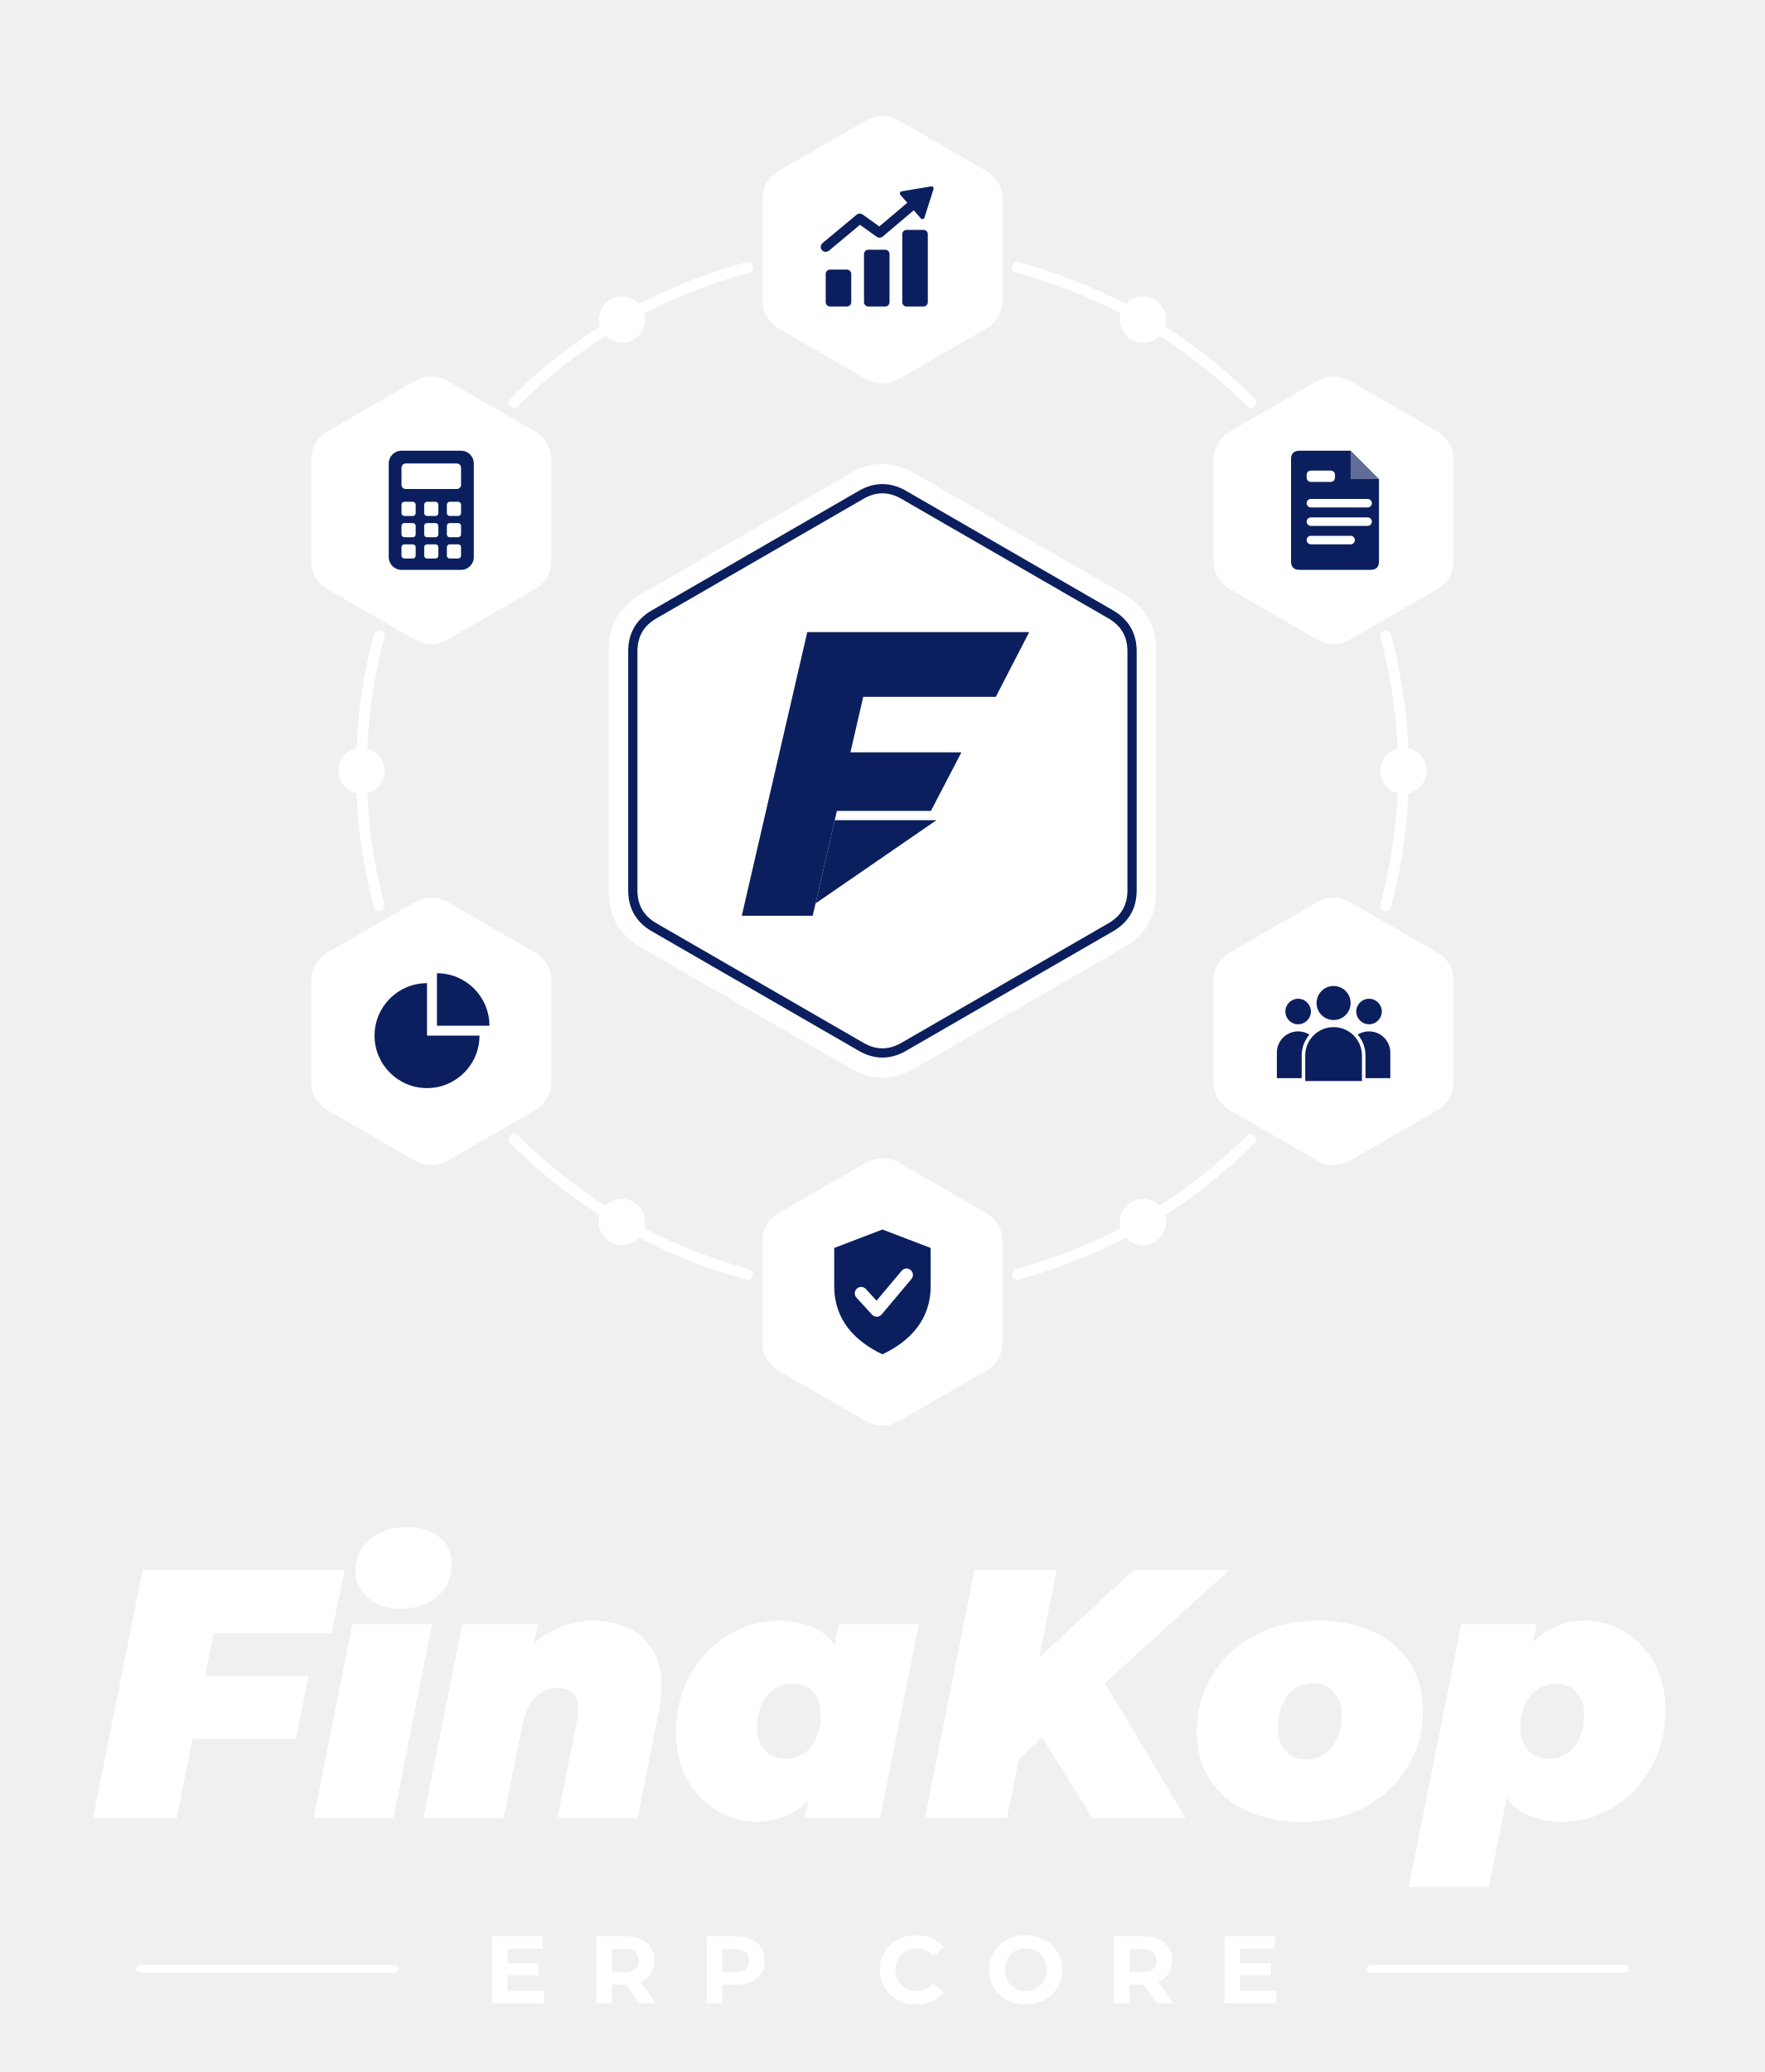
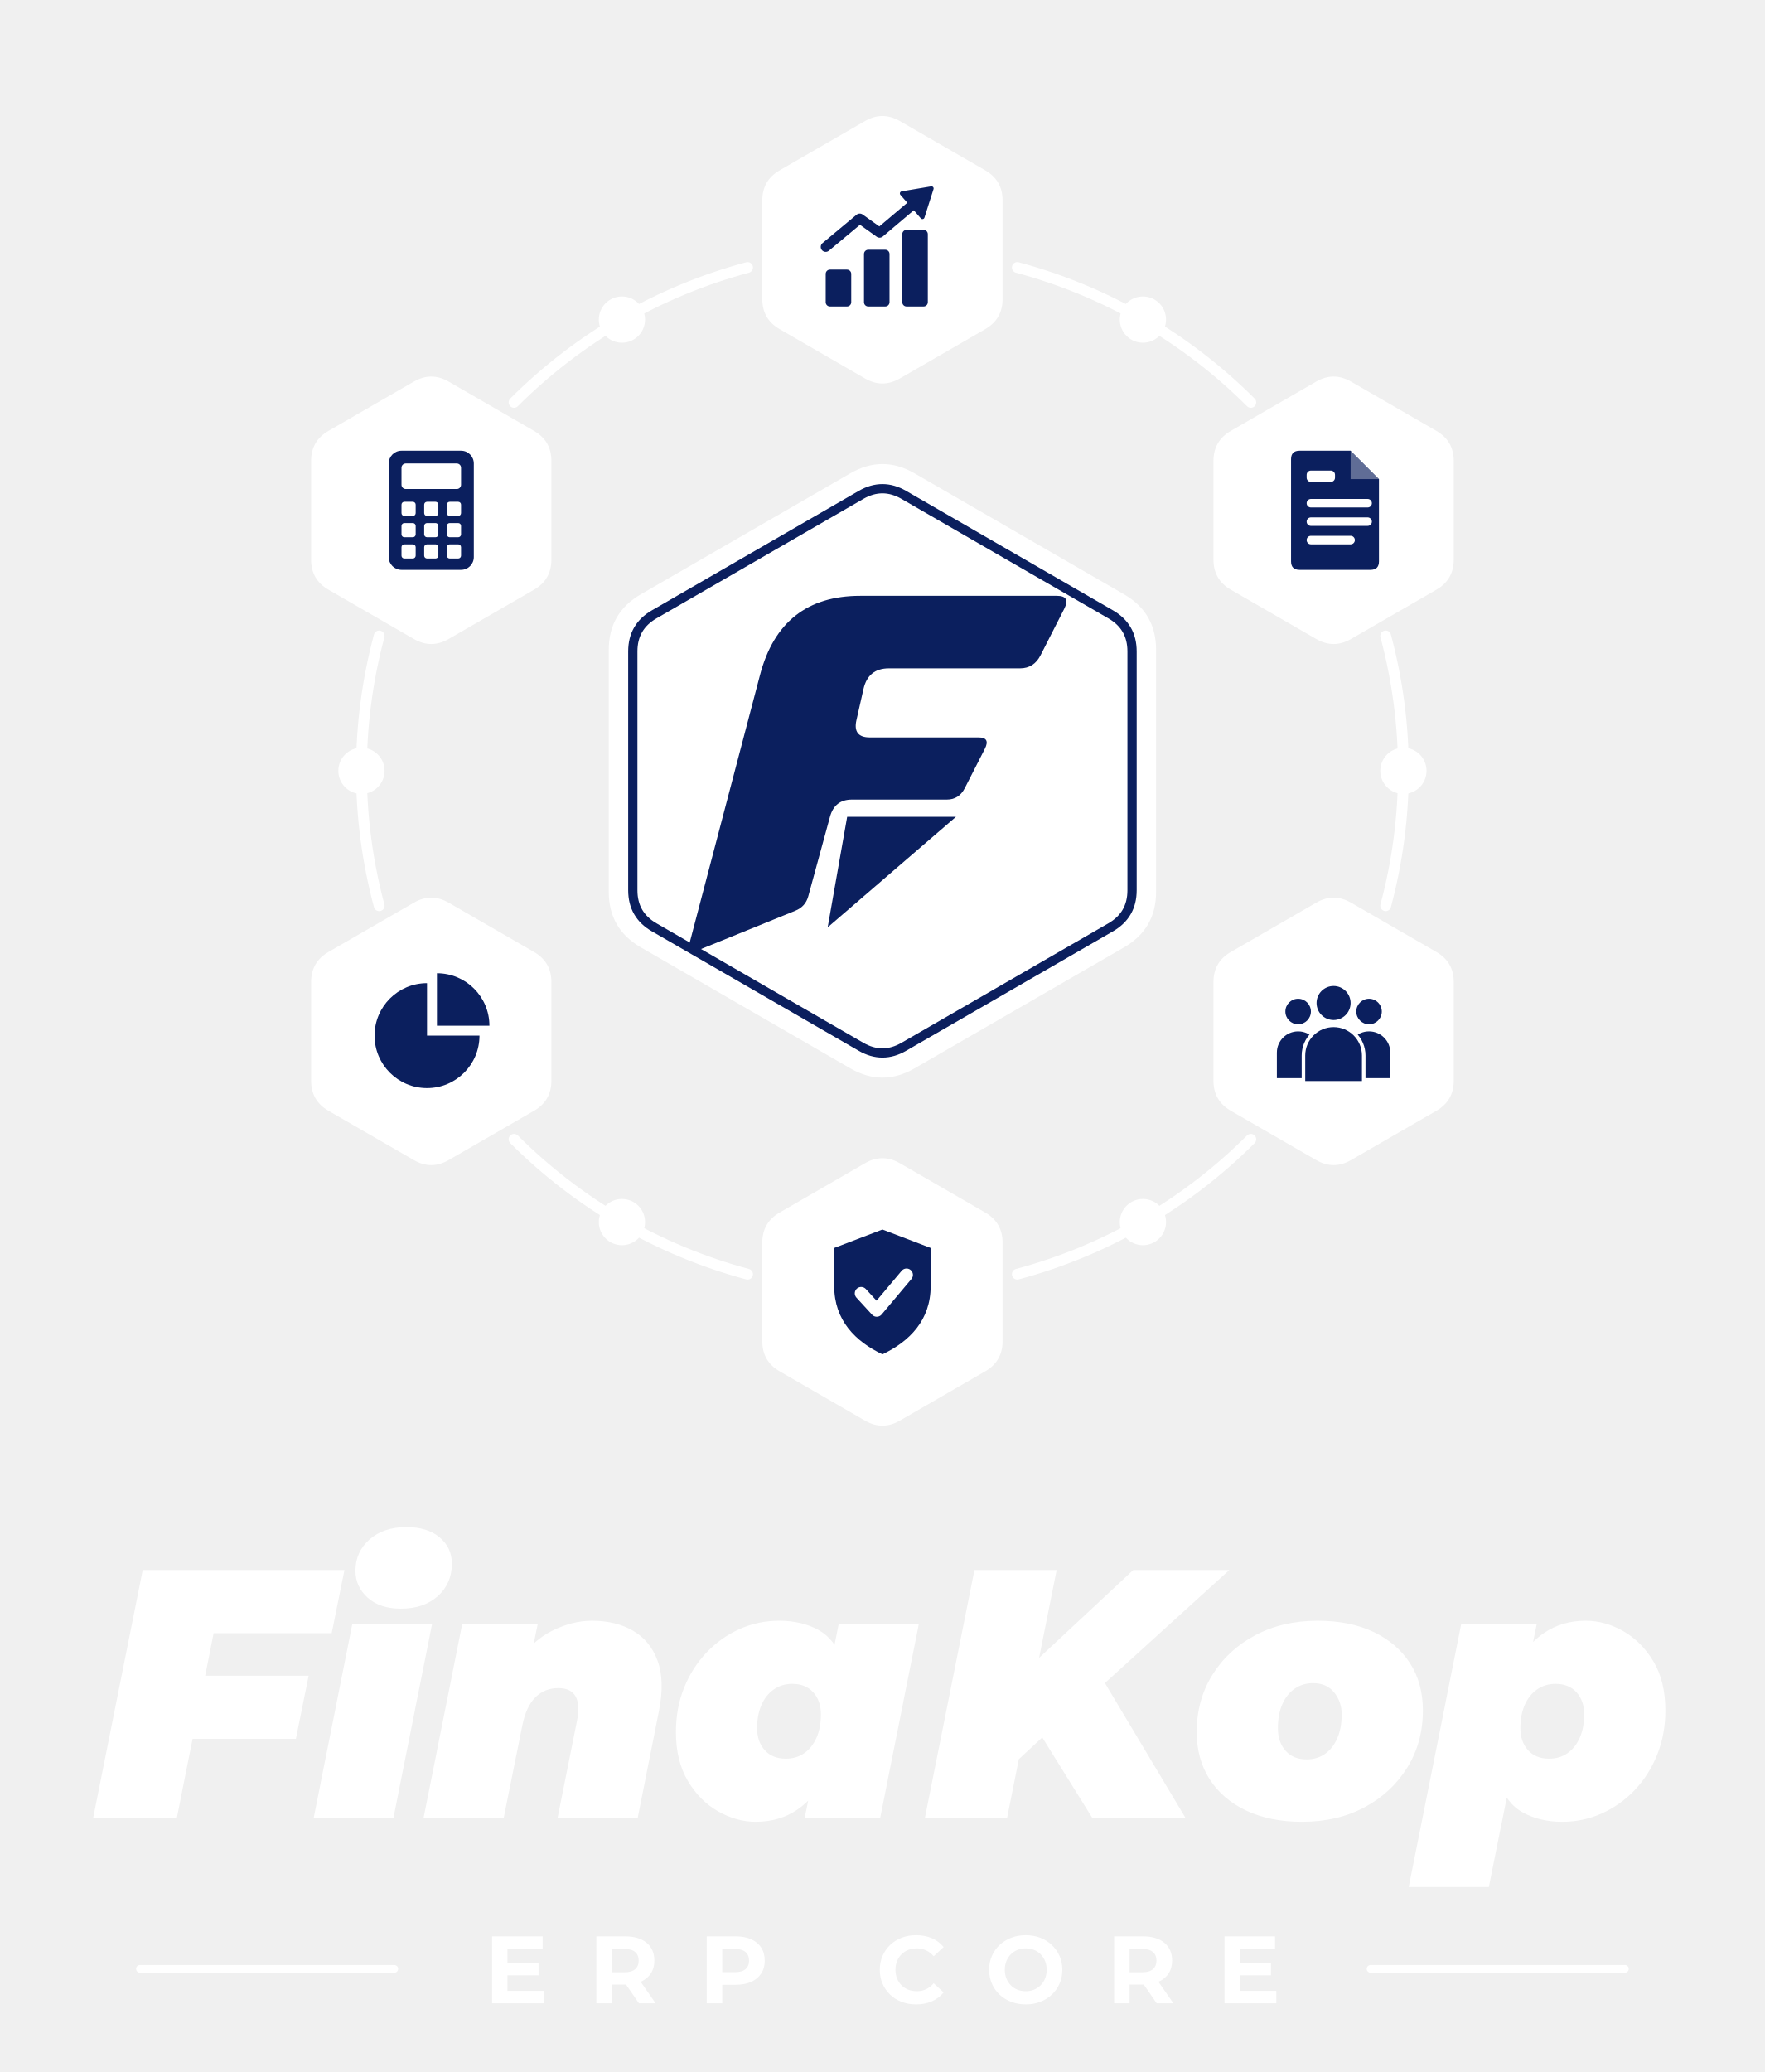
<svg xmlns="http://www.w3.org/2000/svg" viewBox="0 0 1145 1344" width="1145" height="1344">
  <defs>
    <linearGradient id="gGold" x1="0" y1="0" x2="1" y2="1">
      <stop offset="0" stop-color="#FFE29A" />
      <stop offset="0.45" stop-color="#E3A73A" />
      <stop offset="0.7" stop-color="#B9771A" />
      <stop offset="1" stop-color="#F4C766" />
    </linearGradient>
    <linearGradient id="gCore" x1="0.2" y1="0" x2="0.8" y2="1">
      <stop offset="0" stop-color="#2860DA" />
      <stop offset="0.55" stop-color="#0F2C86" />
      <stop offset="1" stop-color="#0A1C5C" />
    </linearGradient>
    <linearGradient id="gCoreRim" x1="0" y1="0" x2="0" y2="1">
      <stop offset="0" stop-color="#2F6BE6" />
      <stop offset="1" stop-color="#0B2370" />
    </linearGradient>
    <linearGradient id="gF" x1="0" y1="0" x2="0" y2="1">
      <stop offset="0" stop-color="#FFFFFF" />
      <stop offset="1" stop-color="#DCE5F5" />
    </linearGradient>
    <linearGradient id="gAcc" x1="0" y1="0" x2="1" y2="1">
      <stop offset="0" stop-color="#FFC24A" />
      <stop offset="1" stop-color="#F06A00" />
    </linearGradient>
    <linearGradient id="gFina" x1="0" y1="0" x2="0" y2="1">
      <stop offset="0" stop-color="#1B4FC4" />
      <stop offset="1" stop-color="#0A1C5C" />
    </linearGradient>
    <linearGradient id="gKop" x1="0" y1="0" x2="0" y2="1">
      <stop offset="0" stop-color="#FFB833" />
      <stop offset="1" stop-color="#EE7400" />
    </linearGradient>
    <linearGradient id="gLineL" x1="0" y1="0" x2="1" y2="0">
      <stop offset="0" stop-color="#E3A73A" stop-opacity="0" />
      <stop offset="1" stop-color="#E3A73A" />
    </linearGradient>
    <linearGradient id="gLineR" x1="0" y1="0" x2="1" y2="0">
      <stop offset="0" stop-color="#E3A73A" />
      <stop offset="1" stop-color="#E3A73A" stop-opacity="0" />
    </linearGradient>
    <radialGradient id="gNodeGold" cx="0.35" cy="0.3" r="0.75">
      <stop offset="0" stop-color="#FFF1C4" />
      <stop offset="0.45" stop-color="#F2B84B" />
      <stop offset="1" stop-color="#B8730F" />
    </radialGradient>
    <radialGradient id="gNodeBlue" cx="0.35" cy="0.3" r="0.75">
      <stop offset="0" stop-color="#9CC0FF" />
      <stop offset="0.45" stop-color="#2D64DC" />
      <stop offset="1" stop-color="#0B2370" />
    </radialGradient>
    <linearGradient id="gShine" x1="0" y1="0" x2="0" y2="1">
      <stop offset="0" stop-color="#FFFFFF" stop-opacity="0.22" />
      <stop offset="1" stop-color="#FFFFFF" stop-opacity="0" />
    </linearGradient>
    <linearGradient id="gS0" x1="0.1" y1="0" x2="0.9" y2="1">
      <stop offset="0" stop-color="#FFB52E" />
      <stop offset="1" stop-color="#E26B00" />
    </linearGradient>
    <linearGradient id="gS1" x1="0.1" y1="0" x2="0.9" y2="1">
      <stop offset="0" stop-color="#1BA79E" />
      <stop offset="1" stop-color="#0A5F5B" />
    </linearGradient>
    <linearGradient id="gS2" x1="0.1" y1="0" x2="0.9" y2="1">
      <stop offset="0" stop-color="#E8504F" />
      <stop offset="1" stop-color="#9C1B28" />
    </linearGradient>
    <linearGradient id="gS3" x1="0.1" y1="0" x2="0.9" y2="1">
      <stop offset="0" stop-color="#2C64E0" />
      <stop offset="1" stop-color="#0D2A85" />
    </linearGradient>
    <linearGradient id="gS4" x1="0.1" y1="0" x2="0.9" y2="1">
      <stop offset="0" stop-color="#9058E0" />
      <stop offset="1" stop-color="#4B2192" />
    </linearGradient>
    <linearGradient id="gS5" x1="0.1" y1="0" x2="0.9" y2="1">
      <stop offset="0" stop-color="#2F7BE8" />
      <stop offset="1" stop-color="#123F9E" />
    </linearGradient>
    <clipPath id="cCore">
      <path d="M512.12,328.00 Q500.00,321.00 487.88,328.00 L357.11,403.50 Q344.98,410.50 344.98,424.50 L344.98,575.50 Q344.98,589.50 357.11,596.50 L487.88,672.00 Q500.00,679.00 512.12,672.00 L642.89,596.50 Q655.02,589.50 655.02,575.50 L655.02,424.50 Q655.02,410.50 642.89,403.50 Z" />
    </clipPath>
    <clipPath id="cS0">
      <path d="M508.66,83.00 Q500.00,78.00 491.34,83.00 L435.91,115.00 Q427.25,120.00 427.25,130.00 L427.25,194.00 Q427.25,204.00 435.91,209.00 L491.34,241.00 Q500.00,246.00 508.66,241.00 L564.09,209.00 Q572.75,204.00 572.75,194.00 L572.75,130.00 Q572.75,120.00 564.09,115.00 Z" />
    </clipPath>
    <clipPath id="cS1">
      <path d="M801.38,252.00 Q792.72,247.00 784.06,252.00 L728.63,284.00 Q719.97,289.00 719.97,299.00 L719.97,363.00 Q719.97,373.00 728.63,378.00 L784.06,410.00 Q792.72,415.00 801.38,410.00 L856.80,378.00 Q865.46,373.00 865.46,363.00 L865.46,299.00 Q865.46,289.00 856.80,284.00 Z" />
    </clipPath>
    <clipPath id="cS2">
      <path d="M801.38,590.00 Q792.72,585.00 784.06,590.00 L728.63,622.00 Q719.97,627.00 719.97,637.00 L719.97,701.00 Q719.97,711.00 728.63,716.00 L784.06,748.00 Q792.72,753.00 801.38,748.00 L856.80,716.00 Q865.46,711.00 865.46,701.00 L865.46,637.00 Q865.46,627.00 856.80,622.00 Z" />
    </clipPath>
    <clipPath id="cS3">
      <path d="M508.66,759.00 Q500.00,754.00 491.34,759.00 L435.91,791.00 Q427.25,796.00 427.25,806.00 L427.25,870.00 Q427.25,880.00 435.91,885.00 L491.34,917.00 Q500.00,922.00 508.66,917.00 L564.09,885.00 Q572.75,880.00 572.75,870.00 L572.75,806.00 Q572.75,796.00 564.09,791.00 Z" />
    </clipPath>
    <clipPath id="cS4">
      <path d="M215.94,590.00 Q207.28,585.00 198.62,590.00 L143.20,622.00 Q134.54,627.00 134.54,637.00 L134.54,701.00 Q134.54,711.00 143.20,716.00 L198.62,748.00 Q207.28,753.00 215.94,748.00 L271.37,716.00 Q280.03,711.00 280.03,701.00 L280.03,637.00 Q280.03,627.00 271.37,622.00 Z" />
    </clipPath>
    <clipPath id="cS5">
      <path d="M215.94,252.00 Q207.28,247.00 198.62,252.00 L143.20,284.00 Q134.54,289.00 134.54,299.00 L134.54,363.00 Q134.54,373.00 143.20,378.00 L198.62,410.00 Q207.28,415.00 215.94,410.00 L271.37,378.00 Q280.03,373.00 280.03,363.00 L280.03,299.00 Q280.03,289.00 271.37,284.00 Z" />
    </clipPath>
  </defs>
  <g transform="translate(72.5,0)">
    <path d="M739.0,261.0 A338,338 0 0 0 587.5,173.5" fill="none" stroke="#FFFFFF" stroke-width="7" stroke-linecap="round" />
    <path d="M412.5,173.5 A338,338 0 0 0 261.0,261.0" fill="none" stroke="#FFFFFF" stroke-width="7" stroke-linecap="round" />
    <path d="M173.5,412.5 A338,338 0 0 0 173.5,587.5" fill="none" stroke="#FFFFFF" stroke-width="7" stroke-linecap="round" />
    <path d="M261.0,739.0 A338,338 0 0 0 412.5,826.5" fill="none" stroke="#FFFFFF" stroke-width="7" stroke-linecap="round" />
    <path d="M587.5,826.5 A338,338 0 0 0 739.0,739.0" fill="none" stroke="#FFFFFF" stroke-width="7" stroke-linecap="round" />
    <path d="M826.5,587.5 A338,338 0 0 0 826.5,412.5" fill="none" stroke="#FFFFFF" stroke-width="7" stroke-linecap="round" />
    <circle cx="838.0" cy="500.0" r="15" fill="#FFFFFF" />
    <circle cx="669.0" cy="207.3" r="15" fill="#FFFFFF" />
    <circle cx="331.0" cy="207.3" r="15" fill="#FFFFFF" />
    <circle cx="162.0" cy="500.0" r="15" fill="#FFFFFF" />
    <circle cx="331.0" cy="792.7" r="15" fill="#FFFFFF" />
    <circle cx="669.0" cy="792.7" r="15" fill="#FFFFFF" />
  </g>
  <g transform="translate(72.5,0)">
    <path d="M520.78,307.00 Q500.00,295.00 479.22,307.00 L343.25,385.50 Q322.46,397.50 322.46,421.50 L322.46,578.50 Q322.46,602.50 343.25,614.50 L479.22,693.00 Q500.00,705.00 520.78,693.00 L656.75,614.50 Q677.54,602.50 677.54,578.50 L677.54,421.50 Q677.54,397.50 656.75,385.50 Z" fill="#FFFFFF" />
    <path d="M513.86,321.00 Q500.00,313.00 486.14,321.00 L351.91,398.50 Q338.05,406.50 338.05,422.50 L338.05,577.50 Q338.05,593.50 351.91,601.50 L486.14,679.00 Q500.00,687.00 513.86,679.00 L648.09,601.50 Q661.95,593.50 661.95,577.50 L661.95,422.50 Q661.95,406.50 648.09,398.50 Z" fill="none" stroke="#0B1F5E" stroke-width="6" />
  </g>
  <g transform="translate(72.5,0)">
    <path d="M511.26,78.50 Q500.00,72.00 488.74,78.50 L433.32,110.50 Q422.06,117.00 422.06,130.00 L422.06,194.00 Q422.06,207.00 433.32,213.50 L488.74,245.50 Q500.00,252.00 511.26,245.50 L566.68,213.50 Q577.94,207.00 577.94,194.00 L577.94,130.00 Q577.94,117.00 566.68,110.50 Z" fill="#FFFFFF" />
    <g transform="translate(500.0,162.0) scale(0.92)">
      <rect x="-40" y="14" width="18" height="26" rx="3" fill="#0B1F5E" />
      <rect x="-13" y="0" width="18" height="40" rx="3" fill="#0B1F5E" />
      <rect x="14" y="-14" width="18" height="54" rx="3" fill="#0B1F5E" />
      <polyline points="-40,-2 -16,-22 -2,-12 24,-34" fill="none" stroke="#0B1F5E" stroke-width="7" stroke-linecap="round" stroke-linejoin="round" />
      <polygon points="34.6,-43.2 28.2,-23.1 13.8,-39.7" fill="#0B1F5E" stroke="#0B1F5E" stroke-width="3" stroke-linejoin="round" />
    </g>
  </g>
  <g transform="translate(72.5,0)">
    <path d="M803.97,247.50 Q792.72,241.00 781.46,247.50 L726.03,279.50 Q714.77,286.00 714.77,299.00 L714.77,363.00 Q714.77,376.00 726.03,382.50 L781.46,414.50 Q792.72,421.00 803.97,414.50 L859.40,382.50 Q870.66,376.00 870.66,363.00 L870.66,299.00 Q870.66,286.00 859.40,279.50 Z" fill="#FFFFFF" />
    <g transform="translate(792.7,331.0) scale(0.92)">
      <path d="M-30,-36 Q-30,-42 -24,-42 H12 L32,-22 V36 Q32,42 26,42 H-24 Q-30,42 -30,36 Z" fill="#0B1F5E" />
      <path d="M12,-42 V-22 H32 Z" fill="#FFFFFF" opacity="0.35" />
      <rect x="-19" y="-8" width="46" height="6" rx="3" fill="#FFFFFF" />
      <rect x="-19" y="5" width="46" height="6" rx="3" fill="#FFFFFF" />
      <rect x="-19" y="18" width="34" height="6" rx="3" fill="#FFFFFF" />
      <rect x="-19" y="-28" width="20" height="8" rx="3" fill="#FFFFFF" />
    </g>
  </g>
  <g transform="translate(72.5,0)">
    <path d="M803.97,585.50 Q792.72,579.00 781.46,585.50 L726.03,617.50 Q714.77,624.00 714.77,637.00 L714.77,701.00 Q714.77,714.00 726.03,720.50 L781.46,752.50 Q792.72,759.00 803.97,752.50 L859.40,720.50 Q870.66,714.00 870.66,701.00 L870.66,637.00 Q870.66,624.00 859.40,617.50 Z" fill="#FFFFFF" />
    <g transform="translate(792.7,669.0) scale(0.92)">
      <circle cx="-25" cy="-14" r="9" fill="#0B1F5E" />
      <path d="M-40,33 L-40,15 A15,15 0 0 1 -10,15 L-10,33 Z" fill="#0B1F5E" />
      <circle cx="25" cy="-14" r="9" fill="#0B1F5E" />
      <path d="M10,33 L10,15 A15,15 0 0 1 40,15 L40,33 Z" fill="#0B1F5E" />
      <g stroke="#FFFFFF" stroke-width="5">
        <circle cx="0" cy="-20" r="12" fill="#0B1F5E" />
        <path d="M-20,35 L-20,17 A20,20 0 0 1 20,17 L20,35 Z" fill="#0B1F5E" />
      </g>
      <circle cx="0" cy="-20" r="12" fill="#0B1F5E" />
      <path d="M-20,35 L-20,17 A20,20 0 0 1 20,17 L20,35 Z" fill="#0B1F5E" />
    </g>
  </g>
  <g transform="translate(72.5,0)">
    <path d="M511.26,754.50 Q500.00,748.00 488.74,754.50 L433.32,786.50 Q422.06,793.00 422.06,806.00 L422.06,870.00 Q422.06,883.00 433.32,889.50 L488.74,921.50 Q500.00,928.00 511.26,921.50 L566.68,889.50 Q577.94,883.00 577.94,870.00 L577.94,806.00 Q577.94,793.00 566.68,786.50 Z" fill="#FFFFFF" />
    <g transform="translate(500.0,838.0) scale(0.92)">
      <path d="M0,-44 L34,-31 V-4 C34,20 19,35 0,44 C-19,35 -34,20 -34,-4 V-31 Z" fill="#0B1F5E" />
      <polyline points="-15,1 -4,13 17,-12" fill="none" stroke="#FFFFFF" stroke-width="9" stroke-linecap="round" stroke-linejoin="round" />
    </g>
  </g>
  <g transform="translate(72.5,0)">
    <path d="M218.54,585.50 Q207.28,579.00 196.03,585.50 L140.60,617.50 Q129.34,624.00 129.34,637.00 L129.34,701.00 Q129.34,714.00 140.60,720.50 L196.03,752.50 Q207.28,759.00 218.54,752.50 L273.97,720.50 Q285.23,714.00 285.23,701.00 L285.23,637.00 Q285.23,624.00 273.97,617.50 Z" fill="#FFFFFF" />
    <g transform="translate(207.3,669.0) scale(0.92)">
      <path d="M-3,3 L-3,-34 A37,37 0 1 0 34,3 Z" fill="#0B1F5E" />
      <path d="M4,-4 L4,-41 A37,37 0 0 1 41,-4 Z" fill="#0B1F5E" />
    </g>
  </g>
  <g transform="translate(72.5,0)">
    <path d="M218.54,247.50 Q207.28,241.00 196.03,247.50 L140.60,279.50 Q129.34,286.00 129.34,299.00 L129.34,363.00 Q129.34,376.00 140.60,382.50 L196.03,414.50 Q207.28,421.00 218.54,414.50 L273.97,382.50 Q285.23,376.00 285.23,363.00 L285.23,299.00 Q285.23,286.00 273.97,279.50 Z" fill="#FFFFFF" />
    <g transform="translate(207.3,331.0) scale(0.92)">
      <rect x="-30" y="-42" width="60" height="84" rx="9" fill="#0B1F5E" />
      <rect x="-21" y="-33" width="42" height="18" rx="3" fill="#FFFFFF" />
      <rect x="-21" y="-6" width="10" height="10" rx="2" fill="#FFFFFF" />
      <rect x="-5" y="-6" width="10" height="10" rx="2" fill="#FFFFFF" />
      <rect x="11" y="-6" width="10" height="10" rx="2" fill="#FFFFFF" />
      <rect x="-21" y="9" width="10" height="10" rx="2" fill="#FFFFFF" />
      <rect x="-5" y="9" width="10" height="10" rx="2" fill="#FFFFFF" />
      <rect x="11" y="9" width="10" height="10" rx="2" fill="#FFFFFF" />
      <rect x="-21" y="24" width="10" height="10" rx="2" fill="#FFFFFF" />
      <rect x="-5" y="24" width="10" height="10" rx="2" fill="#FFFFFF" />
      <rect x="11" y="24" width="10" height="10" rx="2" fill="#FFFFFF" />
    </g>
  </g>
  <g transform="translate(72.5,0)">
-     <g transform="translate(496,502) skewX(-13)">
-       <path d="M-66,-92 H-20 V92 H-66 Z M-20,-92 H78 L66,-50 H-20 Z M-20,-14 H52 L41,24 H-20 Z" fill="#0B1F5E" />
-       <path d="M-20,30 H46 L-20,84 Z" fill="#0B1F5E" />
+     <g transform="translate(498,494) scale(1.12) skewX(-10)">
+       <path d="M-77.97,-50.17 Q-74,-96 -28.00,-96.00 L86.00,-96.00 Q94,-96 91.47,-88.41 L82.53,-61.59 Q80,-54 72.00,-54.00 L-4.00,-54.00 Q-16,-54 -16.60,-42.01 L-17.50,-23.99 Q-18,-14 -8.00,-14.00 L55.00,-14.00 Q62,-14 59.79,-7.36 L52.21,15.36 Q50,22 43.00,22.00 L-12.00,22.00 Q-22,22 -22.96,31.95 L-27.42,78.03 Q-28,84 -33.50,86.40 L-84.67,108.79 Q-92,112 -91.31,104.03 Z" fill="#0B1F5E" />
+       <path d="M-13,32 H50 L-13,96 Z" fill="#0B1F5E" />
    </g>
  </g>
  <path d="M129.405 1086.94H200.245L191.965 1127.88H121.355ZM114.685 1179.4H60.405L92.605 1018.4H223.475L215.195 1059.34H138.605Z M203.465 1179.4 228.535 1053.59H280.285L255.215 1179.4ZM260.045 1043.47Q246.475 1043.47 238.54 1036.34Q230.605 1029.21 230.605 1018.86Q230.605 1006.67 239.69 998.62Q248.775 990.57 263.725 990.57Q277.295 990.57 285.23 997.24Q293.165 1003.91 293.165 1014.26Q293.165 1027.14 284.08 1035.305Q274.995 1043.47 260.045 1043.47Z M384.015 1051.29Q399.655 1051.29 410.81 1057.845Q421.965 1064.4 426.68 1077.395Q431.395 1090.39 427.485 1109.94L413.685 1179.4H361.705L374.355 1116.15Q376.425 1105.8 373.435 1100.395Q370.445 1094.99 362.165 1094.99Q353.425 1094.99 347.445 1100.855Q341.465 1106.72 338.935 1118.91L326.745 1179.4H274.765L299.835 1053.59H348.825L341.695 1088.78L335.715 1079.12Q344.685 1064.63 357.91 1057.96Q371.135 1051.29 384.015 1051.29Z M490.275 1181.7Q477.855 1181.7 465.895 1174.915Q453.935 1168.13 446.23 1155.135Q438.525 1142.14 438.525 1123.51Q438.525 1107.87 443.815 1094.76Q449.105 1081.65 458.42 1071.875Q467.735 1062.1 479.81 1056.695Q491.885 1051.29 505.455 1051.29Q520.175 1051.29 530.985 1057.27Q541.795 1063.25 546.51 1077.395Q551.225 1091.54 547.315 1116.38Q544.095 1136.62 536.39 1151.34Q528.685 1166.06 517.185 1173.88Q505.685 1181.7 490.275 1181.7ZM509.825 1140.76Q516.725 1140.76 521.785 1137.195Q526.845 1133.63 529.72 1127.19Q532.595 1120.75 532.595 1112.01Q532.595 1103.27 527.65 1097.75Q522.705 1092.23 513.965 1092.23Q507.295 1092.23 502.12 1095.795Q496.945 1099.36 494.07 1105.8Q491.195 1112.24 491.195 1120.98Q491.195 1129.72 496.14 1135.24Q501.085 1140.76 509.825 1140.76ZM522.015 1179.4 525.465 1162.38 533.975 1116.38 540.645 1070.84 544.095 1053.59H596.075L571.005 1179.4Z" fill="#FFFFFF" />
  <path d="M655.415 1146.28 663.465 1085.33 735.225 1018.4H797.555L714.985 1093.38L678.185 1125.12ZM599.985 1179.4 632.185 1018.4H685.545L653.345 1179.4ZM708.775 1179.4 669.905 1116.84 710.155 1080.5 769.265 1179.4Z M844.705 1181.7Q824.005 1181.7 808.595 1174.455Q793.185 1167.21 784.79 1154.1Q776.395 1140.99 776.395 1123.51Q776.395 1102.81 786.515 1086.48Q796.635 1070.15 814.345 1060.72Q832.055 1051.29 854.825 1051.29Q875.755 1051.29 891.05 1058.535Q906.345 1065.78 914.74 1078.775Q923.135 1091.77 923.135 1109.48Q923.135 1130.18 913.015 1146.51Q902.895 1162.84 885.3 1172.27Q867.705 1181.7 844.705 1181.7ZM847.695 1141.22Q854.595 1141.22 859.655 1137.655Q864.715 1134.09 867.59 1127.535Q870.465 1120.98 870.465 1112.01Q870.465 1103.96 865.635 1097.865Q860.805 1091.77 851.835 1091.77Q845.165 1091.77 839.99 1095.335Q834.815 1098.9 831.94 1105.455Q829.065 1112.01 829.065 1120.98Q829.065 1129.95 834.01 1135.585Q838.955 1141.22 847.695 1141.22Z M1013.525 1181.7Q999.035 1181.7 988.11 1175.72Q977.185 1169.74 972.47 1155.48Q967.755 1141.22 971.665 1116.61Q975.115 1096.14 982.705 1081.535Q990.295 1066.93 1001.91 1059.11Q1013.525 1051.29 1028.705 1051.29Q1041.355 1051.29 1053.2 1058.075Q1065.045 1064.86 1072.75 1077.74Q1080.455 1090.62 1080.455 1109.48Q1080.455 1124.89 1075.165 1138.115Q1069.875 1151.34 1060.56 1161.115Q1051.245 1170.89 1039.17 1176.295Q1027.095 1181.7 1013.525 1181.7ZM913.935 1224.02 947.975 1053.59H996.965L993.515 1070.61L985.005 1116.61L978.335 1162.15L965.915 1224.02ZM1005.015 1140.76Q1011.915 1140.76 1016.975 1137.195Q1022.035 1133.63 1024.91 1127.19Q1027.785 1120.75 1027.785 1112.01Q1027.785 1103.27 1022.84 1097.75Q1017.895 1092.23 1009.155 1092.23Q1002.485 1092.23 997.31 1095.795Q992.135 1099.36 989.26 1105.8Q986.385 1112.24 986.385 1120.98Q986.385 1129.72 991.33 1135.24Q996.275 1140.76 1005.015 1140.76Z" fill="#FFFFFF" />
  <path d="M319.261 1299.4V1256.0H352.059V1264.06H329.243V1291.34H352.865V1299.4ZM328.499 1281.296V1273.484H349.393V1281.296Z M386.903 1299.4V1256.0H405.441Q414.493 1256.0 419.515 1260.185Q424.537 1264.37 424.537 1271.748Q424.537 1276.584 422.243 1280.087Q419.949 1283.59 415.733 1285.45Q411.517 1287.31 405.689 1287.31H392.483L396.947 1282.908V1299.4ZM414.493 1299.4 403.643 1283.652H414.369L425.343 1299.4ZM396.947 1284.024 392.483 1279.312H405.131Q409.781 1279.312 412.075 1277.297Q414.369 1275.282 414.369 1271.748Q414.369 1268.152 412.075 1266.168Q409.781 1264.184 405.131 1264.184H392.483L396.947 1259.41Z M458.513 1299.4V1256.0H477.299Q483.127 1256.0 487.343 1257.891Q491.559 1259.782 493.853 1263.316Q496.147 1266.85 496.147 1271.748Q496.147 1276.584 493.853 1280.118Q491.559 1283.652 487.343 1285.543Q483.127 1287.434 477.299 1287.434H464.093L468.557 1282.908V1299.4ZM468.557 1284.024 464.093 1279.25H476.741Q481.391 1279.25 483.685 1277.266Q485.979 1275.282 485.979 1271.748Q485.979 1268.152 483.685 1266.168Q481.391 1264.184 476.741 1264.184H464.093L468.557 1259.41Z  M594.293 1300.144Q589.271 1300.144 584.962 1298.501Q580.653 1296.858 577.491 1293.82Q574.329 1290.782 572.562 1286.69Q570.795 1282.598 570.795 1277.7Q570.795 1272.802 572.562 1268.71Q574.329 1264.618 577.522 1261.58Q580.715 1258.542 584.993 1256.899Q589.271 1255.256 594.355 1255.256Q599.997 1255.256 604.554 1257.209Q609.111 1259.162 612.211 1262.944L605.763 1268.896Q603.531 1266.354 600.803 1265.083Q598.075 1263.812 594.851 1263.812Q591.813 1263.812 589.271 1264.804Q586.729 1265.796 584.869 1267.656Q583.009 1269.516 581.986 1272.058Q580.963 1274.6 580.963 1277.7Q580.963 1280.8 581.986 1283.342Q583.009 1285.884 584.869 1287.744Q586.729 1289.604 589.271 1290.596Q591.813 1291.588 594.851 1291.588Q598.075 1291.588 600.803 1290.317Q603.531 1289.046 605.763 1286.442L612.211 1292.394Q609.111 1296.176 604.554 1298.16Q599.997 1300.144 594.293 1300.144Z M665.531 1300.144Q660.385 1300.144 656.014 1298.47Q651.643 1296.796 648.45 1293.758Q645.257 1290.72 643.49 1286.628Q641.723 1282.536 641.723 1277.7Q641.723 1272.864 643.49 1268.772Q645.257 1264.68 648.481 1261.642Q651.705 1258.604 656.045 1256.93Q660.385 1255.256 665.469 1255.256Q670.615 1255.256 674.924 1256.93Q679.233 1258.604 682.426 1261.642Q685.619 1264.68 687.417 1268.741Q689.215 1272.802 689.215 1277.7Q689.215 1282.536 687.417 1286.659Q685.619 1290.782 682.426 1293.789Q679.233 1296.796 674.924 1298.47Q670.615 1300.144 665.531 1300.144ZM665.469 1291.588Q668.383 1291.588 670.832 1290.596Q673.281 1289.604 675.141 1287.744Q677.001 1285.884 678.024 1283.342Q679.047 1280.8 679.047 1277.7Q679.047 1274.6 678.024 1272.058Q677.001 1269.516 675.172 1267.656Q673.343 1265.796 670.863 1264.804Q668.383 1263.812 665.469 1263.812Q662.555 1263.812 660.106 1264.804Q657.657 1265.796 655.797 1267.656Q653.937 1269.516 652.914 1272.058Q651.891 1274.6 651.891 1277.7Q651.891 1280.738 652.914 1283.311Q653.937 1285.884 655.766 1287.744Q657.595 1289.604 660.075 1290.596Q662.555 1291.588 665.469 1291.588Z M722.819 1299.4V1256.0H741.357Q750.409 1256.0 755.431 1260.185Q760.453 1264.37 760.453 1271.748Q760.453 1276.584 758.159 1280.087Q755.865 1283.59 751.649 1285.45Q747.433 1287.31 741.605 1287.31H728.399L732.863 1282.908V1299.4ZM750.409 1299.4 739.559 1283.652H750.285L761.259 1299.4ZM732.863 1284.024 728.399 1279.312H741.047Q745.697 1279.312 747.991 1277.297Q750.285 1275.282 750.285 1271.748Q750.285 1268.152 747.991 1266.168Q745.697 1264.184 741.047 1264.184H728.399L732.863 1259.41Z M794.429 1299.4V1256.0H827.227V1264.06H804.411V1291.34H828.033V1299.4ZM803.667 1281.296V1273.484H824.561V1281.296Z" fill="#FFFFFF" />
  <rect x="88.3" y="1274.6" width="170" height="5" rx="2.5" fill="#FFFFFF" />
  <rect x="886.7" y="1274.6" width="170" height="5" rx="2.5" fill="#FFFFFF" />
</svg>
